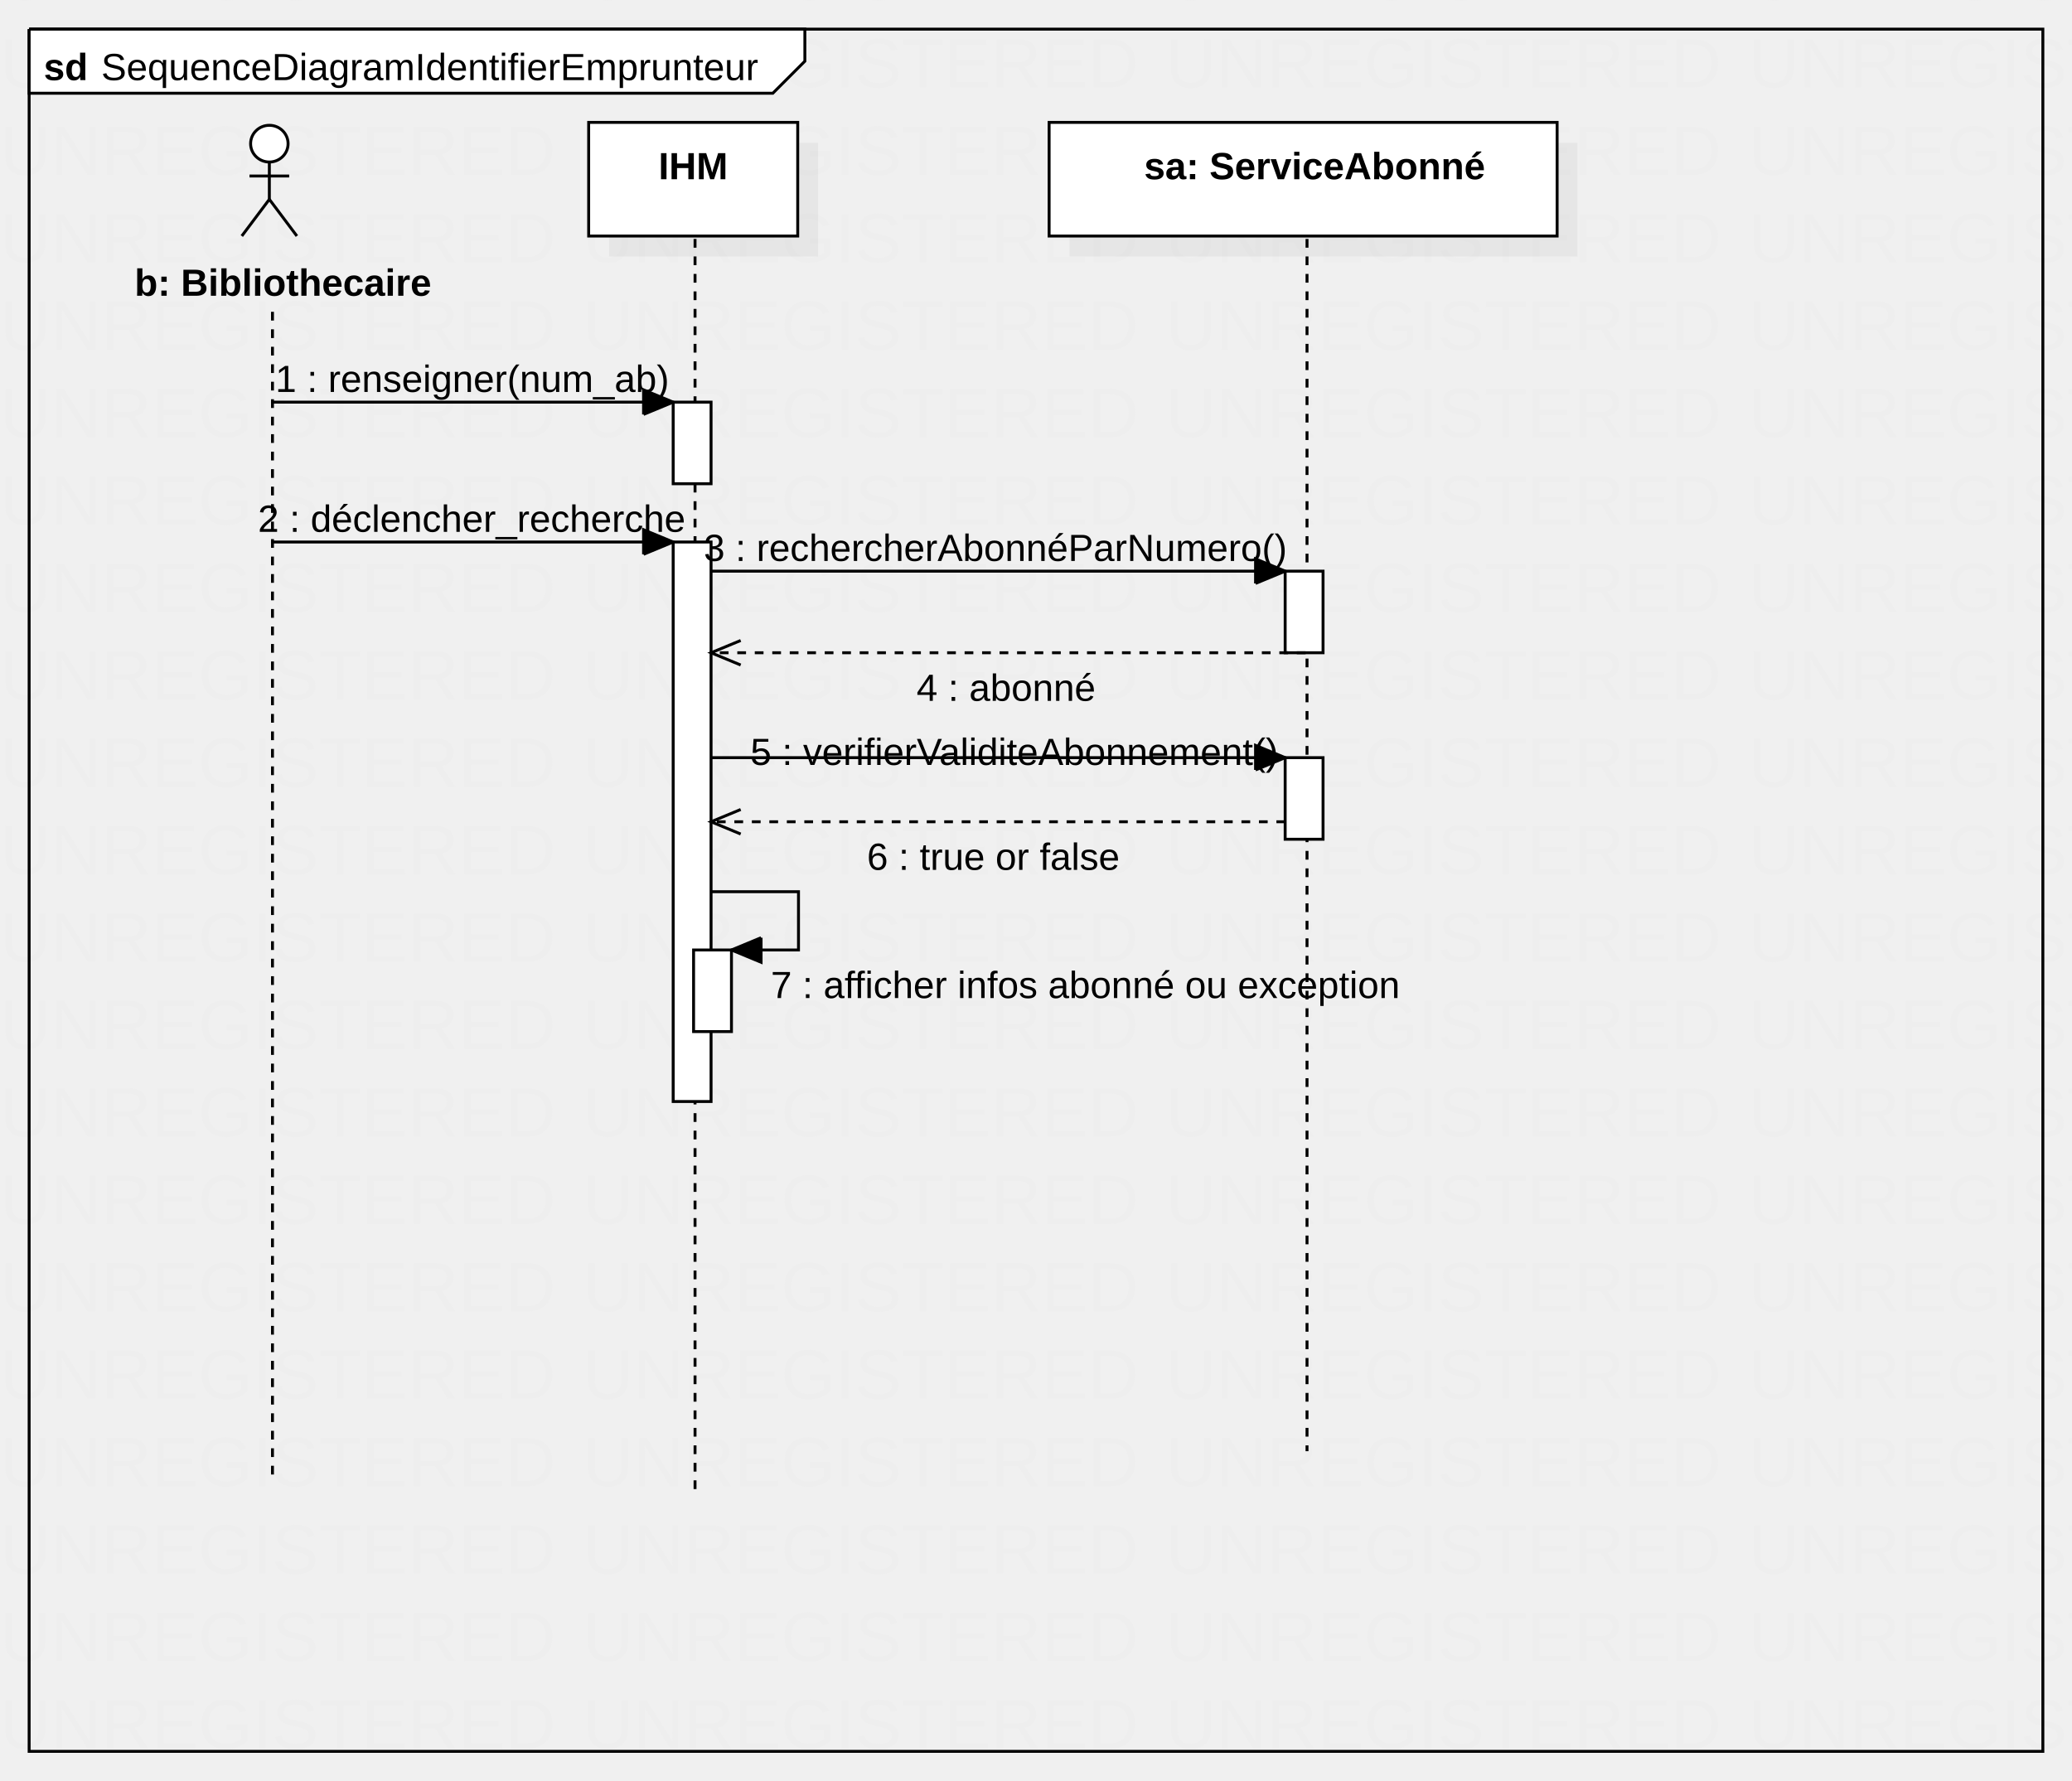
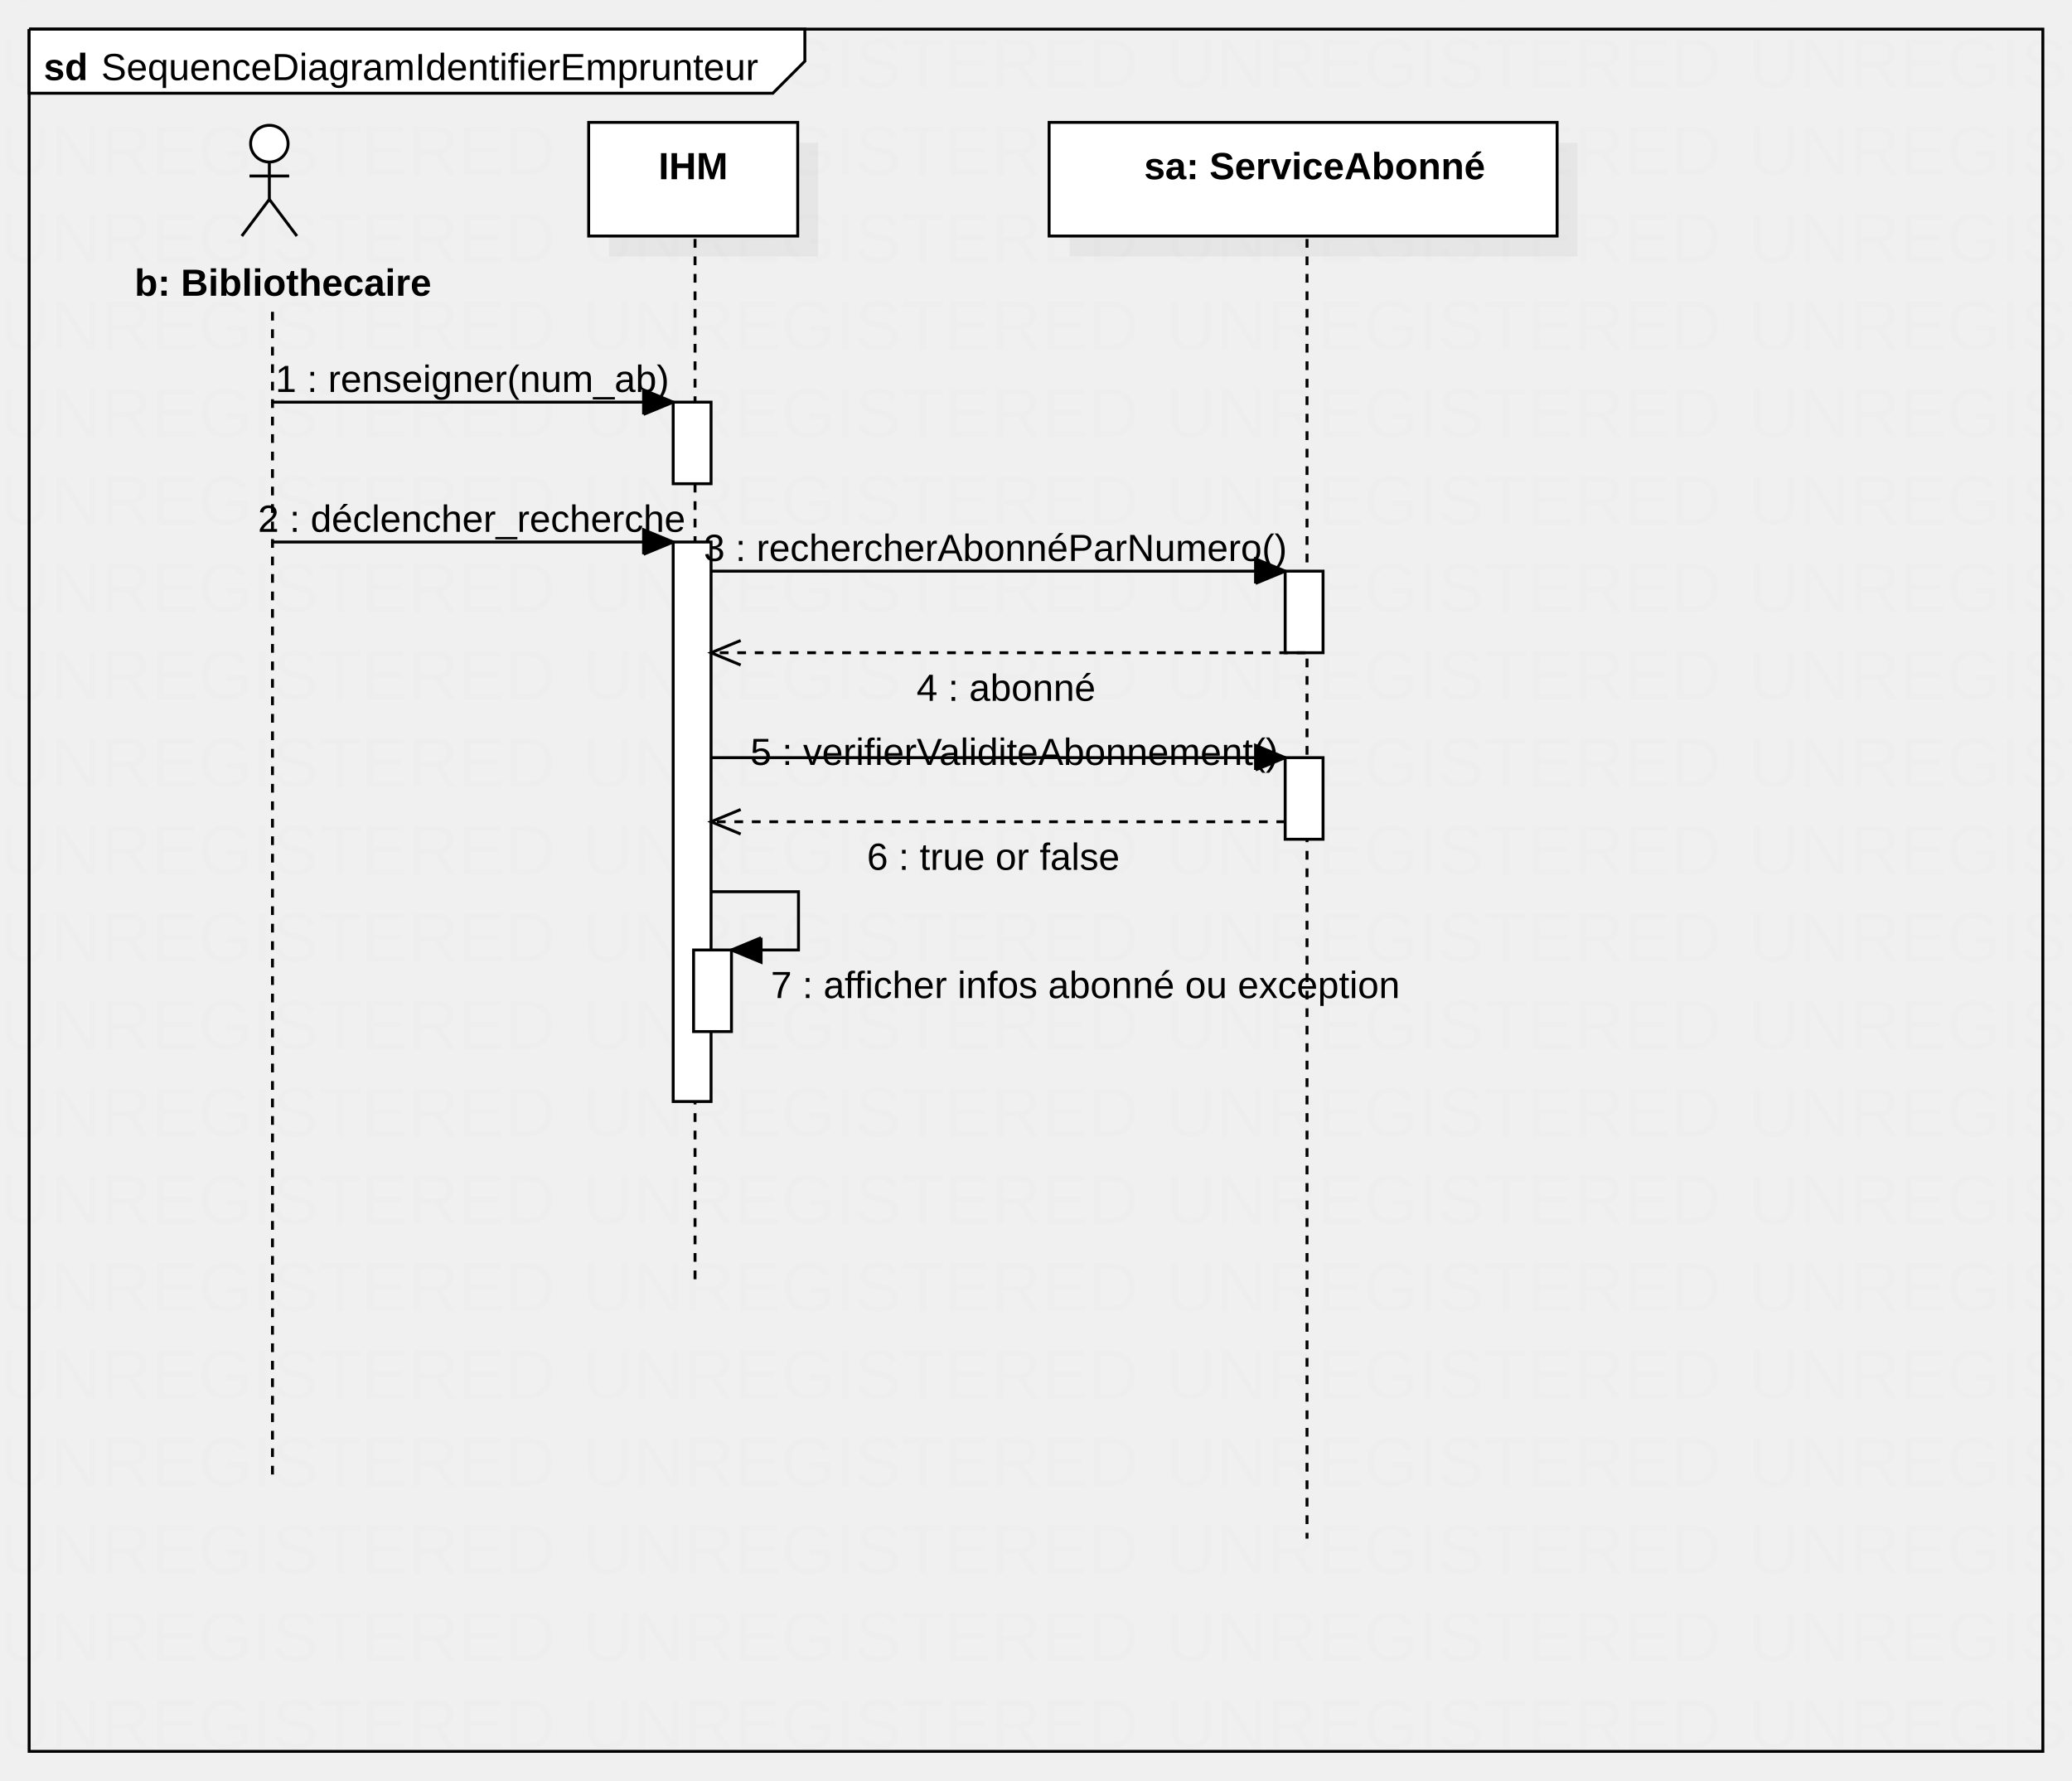
<svg xmlns="http://www.w3.org/2000/svg" version="1.1" width="711" height="611">
  <defs />
  <g>
    <text fill="#eeeeee" stroke="none" font-family="Arial" font-size="24px" font-style="normal" font-weight="normal" text-decoration="none" x="0" y="0">UNREGISTERED</text>
    <text fill="#eeeeee" stroke="none" font-family="Arial" font-size="24px" font-style="normal" font-weight="normal" text-decoration="none" x="0" y="30">UNREGISTERED</text>
    <text fill="#eeeeee" stroke="none" font-family="Arial" font-size="24px" font-style="normal" font-weight="normal" text-decoration="none" x="0" y="60">UNREGISTERED</text>
    <text fill="#eeeeee" stroke="none" font-family="Arial" font-size="24px" font-style="normal" font-weight="normal" text-decoration="none" x="0" y="90">UNREGISTERED</text>
    <text fill="#eeeeee" stroke="none" font-family="Arial" font-size="24px" font-style="normal" font-weight="normal" text-decoration="none" x="0" y="120">UNREGISTERED</text>
    <text fill="#eeeeee" stroke="none" font-family="Arial" font-size="24px" font-style="normal" font-weight="normal" text-decoration="none" x="0" y="150">UNREGISTERED</text>
    <text fill="#eeeeee" stroke="none" font-family="Arial" font-size="24px" font-style="normal" font-weight="normal" text-decoration="none" x="0" y="180">UNREGISTERED</text>
    <text fill="#eeeeee" stroke="none" font-family="Arial" font-size="24px" font-style="normal" font-weight="normal" text-decoration="none" x="0" y="210">UNREGISTERED</text>
    <text fill="#eeeeee" stroke="none" font-family="Arial" font-size="24px" font-style="normal" font-weight="normal" text-decoration="none" x="0" y="240">UNREGISTERED</text>
    <text fill="#eeeeee" stroke="none" font-family="Arial" font-size="24px" font-style="normal" font-weight="normal" text-decoration="none" x="0" y="270">UNREGISTERED</text>
    <text fill="#eeeeee" stroke="none" font-family="Arial" font-size="24px" font-style="normal" font-weight="normal" text-decoration="none" x="0" y="300">UNREGISTERED</text>
    <text fill="#eeeeee" stroke="none" font-family="Arial" font-size="24px" font-style="normal" font-weight="normal" text-decoration="none" x="0" y="330">UNREGISTERED</text>
    <text fill="#eeeeee" stroke="none" font-family="Arial" font-size="24px" font-style="normal" font-weight="normal" text-decoration="none" x="0" y="360">UNREGISTERED</text>
    <text fill="#eeeeee" stroke="none" font-family="Arial" font-size="24px" font-style="normal" font-weight="normal" text-decoration="none" x="0" y="390">UNREGISTERED</text>
    <text fill="#eeeeee" stroke="none" font-family="Arial" font-size="24px" font-style="normal" font-weight="normal" text-decoration="none" x="0" y="420">UNREGISTERED</text>
    <text fill="#eeeeee" stroke="none" font-family="Arial" font-size="24px" font-style="normal" font-weight="normal" text-decoration="none" x="0" y="450">UNREGISTERED</text>
    <text fill="#eeeeee" stroke="none" font-family="Arial" font-size="24px" font-style="normal" font-weight="normal" text-decoration="none" x="0" y="480">UNREGISTERED</text>
    <text fill="#eeeeee" stroke="none" font-family="Arial" font-size="24px" font-style="normal" font-weight="normal" text-decoration="none" x="0" y="510">UNREGISTERED</text>
    <text fill="#eeeeee" stroke="none" font-family="Arial" font-size="24px" font-style="normal" font-weight="normal" text-decoration="none" x="0" y="540">UNREGISTERED</text>
    <text fill="#eeeeee" stroke="none" font-family="Arial" font-size="24px" font-style="normal" font-weight="normal" text-decoration="none" x="0" y="570">UNREGISTERED</text>
    <text fill="#eeeeee" stroke="none" font-family="Arial" font-size="24px" font-style="normal" font-weight="normal" text-decoration="none" x="0" y="600">UNREGISTERED</text>
    <text fill="#eeeeee" stroke="none" font-family="Arial" font-size="24px" font-style="normal" font-weight="normal" text-decoration="none" x="200" y="0">UNREGISTERED</text>
    <text fill="#eeeeee" stroke="none" font-family="Arial" font-size="24px" font-style="normal" font-weight="normal" text-decoration="none" x="200" y="30">UNREGISTERED</text>
    <text fill="#eeeeee" stroke="none" font-family="Arial" font-size="24px" font-style="normal" font-weight="normal" text-decoration="none" x="200" y="60">UNREGISTERED</text>
    <text fill="#eeeeee" stroke="none" font-family="Arial" font-size="24px" font-style="normal" font-weight="normal" text-decoration="none" x="200" y="90">UNREGISTERED</text>
    <text fill="#eeeeee" stroke="none" font-family="Arial" font-size="24px" font-style="normal" font-weight="normal" text-decoration="none" x="200" y="120">UNREGISTERED</text>
    <text fill="#eeeeee" stroke="none" font-family="Arial" font-size="24px" font-style="normal" font-weight="normal" text-decoration="none" x="200" y="150">UNREGISTERED</text>
    <text fill="#eeeeee" stroke="none" font-family="Arial" font-size="24px" font-style="normal" font-weight="normal" text-decoration="none" x="200" y="180">UNREGISTERED</text>
    <text fill="#eeeeee" stroke="none" font-family="Arial" font-size="24px" font-style="normal" font-weight="normal" text-decoration="none" x="200" y="210">UNREGISTERED</text>
    <text fill="#eeeeee" stroke="none" font-family="Arial" font-size="24px" font-style="normal" font-weight="normal" text-decoration="none" x="200" y="240">UNREGISTERED</text>
    <text fill="#eeeeee" stroke="none" font-family="Arial" font-size="24px" font-style="normal" font-weight="normal" text-decoration="none" x="200" y="270">UNREGISTERED</text>
    <text fill="#eeeeee" stroke="none" font-family="Arial" font-size="24px" font-style="normal" font-weight="normal" text-decoration="none" x="200" y="300">UNREGISTERED</text>
    <text fill="#eeeeee" stroke="none" font-family="Arial" font-size="24px" font-style="normal" font-weight="normal" text-decoration="none" x="200" y="330">UNREGISTERED</text>
    <text fill="#eeeeee" stroke="none" font-family="Arial" font-size="24px" font-style="normal" font-weight="normal" text-decoration="none" x="200" y="360">UNREGISTERED</text>
    <text fill="#eeeeee" stroke="none" font-family="Arial" font-size="24px" font-style="normal" font-weight="normal" text-decoration="none" x="200" y="390">UNREGISTERED</text>
    <text fill="#eeeeee" stroke="none" font-family="Arial" font-size="24px" font-style="normal" font-weight="normal" text-decoration="none" x="200" y="420">UNREGISTERED</text>
    <text fill="#eeeeee" stroke="none" font-family="Arial" font-size="24px" font-style="normal" font-weight="normal" text-decoration="none" x="200" y="450">UNREGISTERED</text>
    <text fill="#eeeeee" stroke="none" font-family="Arial" font-size="24px" font-style="normal" font-weight="normal" text-decoration="none" x="200" y="480">UNREGISTERED</text>
    <text fill="#eeeeee" stroke="none" font-family="Arial" font-size="24px" font-style="normal" font-weight="normal" text-decoration="none" x="200" y="510">UNREGISTERED</text>
    <text fill="#eeeeee" stroke="none" font-family="Arial" font-size="24px" font-style="normal" font-weight="normal" text-decoration="none" x="200" y="540">UNREGISTERED</text>
    <text fill="#eeeeee" stroke="none" font-family="Arial" font-size="24px" font-style="normal" font-weight="normal" text-decoration="none" x="200" y="570">UNREGISTERED</text>
    <text fill="#eeeeee" stroke="none" font-family="Arial" font-size="24px" font-style="normal" font-weight="normal" text-decoration="none" x="200" y="600">UNREGISTERED</text>
    <text fill="#eeeeee" stroke="none" font-family="Arial" font-size="24px" font-style="normal" font-weight="normal" text-decoration="none" x="400" y="0">UNREGISTERED</text>
    <text fill="#eeeeee" stroke="none" font-family="Arial" font-size="24px" font-style="normal" font-weight="normal" text-decoration="none" x="400" y="30">UNREGISTERED</text>
    <text fill="#eeeeee" stroke="none" font-family="Arial" font-size="24px" font-style="normal" font-weight="normal" text-decoration="none" x="400" y="60">UNREGISTERED</text>
    <text fill="#eeeeee" stroke="none" font-family="Arial" font-size="24px" font-style="normal" font-weight="normal" text-decoration="none" x="400" y="90">UNREGISTERED</text>
    <text fill="#eeeeee" stroke="none" font-family="Arial" font-size="24px" font-style="normal" font-weight="normal" text-decoration="none" x="400" y="120">UNREGISTERED</text>
    <text fill="#eeeeee" stroke="none" font-family="Arial" font-size="24px" font-style="normal" font-weight="normal" text-decoration="none" x="400" y="150">UNREGISTERED</text>
    <text fill="#eeeeee" stroke="none" font-family="Arial" font-size="24px" font-style="normal" font-weight="normal" text-decoration="none" x="400" y="180">UNREGISTERED</text>
    <text fill="#eeeeee" stroke="none" font-family="Arial" font-size="24px" font-style="normal" font-weight="normal" text-decoration="none" x="400" y="210">UNREGISTERED</text>
    <text fill="#eeeeee" stroke="none" font-family="Arial" font-size="24px" font-style="normal" font-weight="normal" text-decoration="none" x="400" y="240">UNREGISTERED</text>
    <text fill="#eeeeee" stroke="none" font-family="Arial" font-size="24px" font-style="normal" font-weight="normal" text-decoration="none" x="400" y="270">UNREGISTERED</text>
    <text fill="#eeeeee" stroke="none" font-family="Arial" font-size="24px" font-style="normal" font-weight="normal" text-decoration="none" x="400" y="300">UNREGISTERED</text>
    <text fill="#eeeeee" stroke="none" font-family="Arial" font-size="24px" font-style="normal" font-weight="normal" text-decoration="none" x="400" y="330">UNREGISTERED</text>
    <text fill="#eeeeee" stroke="none" font-family="Arial" font-size="24px" font-style="normal" font-weight="normal" text-decoration="none" x="400" y="360">UNREGISTERED</text>
    <text fill="#eeeeee" stroke="none" font-family="Arial" font-size="24px" font-style="normal" font-weight="normal" text-decoration="none" x="400" y="390">UNREGISTERED</text>
    <text fill="#eeeeee" stroke="none" font-family="Arial" font-size="24px" font-style="normal" font-weight="normal" text-decoration="none" x="400" y="420">UNREGISTERED</text>
    <text fill="#eeeeee" stroke="none" font-family="Arial" font-size="24px" font-style="normal" font-weight="normal" text-decoration="none" x="400" y="450">UNREGISTERED</text>
    <text fill="#eeeeee" stroke="none" font-family="Arial" font-size="24px" font-style="normal" font-weight="normal" text-decoration="none" x="400" y="480">UNREGISTERED</text>
    <text fill="#eeeeee" stroke="none" font-family="Arial" font-size="24px" font-style="normal" font-weight="normal" text-decoration="none" x="400" y="510">UNREGISTERED</text>
    <text fill="#eeeeee" stroke="none" font-family="Arial" font-size="24px" font-style="normal" font-weight="normal" text-decoration="none" x="400" y="540">UNREGISTERED</text>
    <text fill="#eeeeee" stroke="none" font-family="Arial" font-size="24px" font-style="normal" font-weight="normal" text-decoration="none" x="400" y="570">UNREGISTERED</text>
    <text fill="#eeeeee" stroke="none" font-family="Arial" font-size="24px" font-style="normal" font-weight="normal" text-decoration="none" x="400" y="600">UNREGISTERED</text>
    <text fill="#eeeeee" stroke="none" font-family="Arial" font-size="24px" font-style="normal" font-weight="normal" text-decoration="none" x="600" y="0">UNREGISTERED</text>
    <text fill="#eeeeee" stroke="none" font-family="Arial" font-size="24px" font-style="normal" font-weight="normal" text-decoration="none" x="600" y="30">UNREGISTERED</text>
    <text fill="#eeeeee" stroke="none" font-family="Arial" font-size="24px" font-style="normal" font-weight="normal" text-decoration="none" x="600" y="60">UNREGISTERED</text>
    <text fill="#eeeeee" stroke="none" font-family="Arial" font-size="24px" font-style="normal" font-weight="normal" text-decoration="none" x="600" y="90">UNREGISTERED</text>
    <text fill="#eeeeee" stroke="none" font-family="Arial" font-size="24px" font-style="normal" font-weight="normal" text-decoration="none" x="600" y="120">UNREGISTERED</text>
    <text fill="#eeeeee" stroke="none" font-family="Arial" font-size="24px" font-style="normal" font-weight="normal" text-decoration="none" x="600" y="150">UNREGISTERED</text>
    <text fill="#eeeeee" stroke="none" font-family="Arial" font-size="24px" font-style="normal" font-weight="normal" text-decoration="none" x="600" y="180">UNREGISTERED</text>
    <text fill="#eeeeee" stroke="none" font-family="Arial" font-size="24px" font-style="normal" font-weight="normal" text-decoration="none" x="600" y="210">UNREGISTERED</text>
    <text fill="#eeeeee" stroke="none" font-family="Arial" font-size="24px" font-style="normal" font-weight="normal" text-decoration="none" x="600" y="240">UNREGISTERED</text>
    <text fill="#eeeeee" stroke="none" font-family="Arial" font-size="24px" font-style="normal" font-weight="normal" text-decoration="none" x="600" y="270">UNREGISTERED</text>
    <text fill="#eeeeee" stroke="none" font-family="Arial" font-size="24px" font-style="normal" font-weight="normal" text-decoration="none" x="600" y="300">UNREGISTERED</text>
    <text fill="#eeeeee" stroke="none" font-family="Arial" font-size="24px" font-style="normal" font-weight="normal" text-decoration="none" x="600" y="330">UNREGISTERED</text>
    <text fill="#eeeeee" stroke="none" font-family="Arial" font-size="24px" font-style="normal" font-weight="normal" text-decoration="none" x="600" y="360">UNREGISTERED</text>
    <text fill="#eeeeee" stroke="none" font-family="Arial" font-size="24px" font-style="normal" font-weight="normal" text-decoration="none" x="600" y="390">UNREGISTERED</text>
    <text fill="#eeeeee" stroke="none" font-family="Arial" font-size="24px" font-style="normal" font-weight="normal" text-decoration="none" x="600" y="420">UNREGISTERED</text>
    <text fill="#eeeeee" stroke="none" font-family="Arial" font-size="24px" font-style="normal" font-weight="normal" text-decoration="none" x="600" y="450">UNREGISTERED</text>
    <text fill="#eeeeee" stroke="none" font-family="Arial" font-size="24px" font-style="normal" font-weight="normal" text-decoration="none" x="600" y="480">UNREGISTERED</text>
    <text fill="#eeeeee" stroke="none" font-family="Arial" font-size="24px" font-style="normal" font-weight="normal" text-decoration="none" x="600" y="510">UNREGISTERED</text>
    <text fill="#eeeeee" stroke="none" font-family="Arial" font-size="24px" font-style="normal" font-weight="normal" text-decoration="none" x="600" y="540">UNREGISTERED</text>
    <text fill="#eeeeee" stroke="none" font-family="Arial" font-size="24px" font-style="normal" font-weight="normal" text-decoration="none" x="600" y="570">UNREGISTERED</text>
    <text fill="#eeeeee" stroke="none" font-family="Arial" font-size="24px" font-style="normal" font-weight="normal" text-decoration="none" x="600" y="600">UNREGISTERED</text>
    <g transform="translate(2,2) scale(1,1)">
      <path fill="none" stroke="#000000" d="M 8 8 L 699 8 L 699 599 L 8 599 L 8 8" stroke-miterlimit="10" />
    </g>
    <g transform="translate(2,2) scale(1,1)">
      <path fill="#ffffff" stroke="none" d="M 8 8 L 8 30 L 263.186 30 L 274.186 19 L 274.186 8 L 8 8" />
    </g>
    <g transform="translate(2,2) scale(1,1)">
      <path fill="none" stroke="#000000" d="M 8 8 L 8 30 L 263.186 30 L 274.186 19 L 274.186 8 L 8 8 L 8 8" stroke-miterlimit="10" />
    </g>
    <g transform="translate(2,2) scale(1,1)">
      <g>
        <path fill="none" stroke="none" />
        <text fill="#000000" stroke="none" font-family="Arial" font-size="13px" font-style="normal" font-weight="normal" text-decoration="none" x="32.73" y="25.5">SequenceDiagramIdentifierEmprunteur</text>
      </g>
    </g>
    <g transform="translate(2,2) scale(1,1)">
      <g>
        <path fill="none" stroke="none" />
        <text fill="#000000" stroke="none" font-family="Arial" font-size="13px" font-style="normal" font-weight="bold" text-decoration="none" x="13" y="25.5">sd</text>
      </g>
    </g>
    <g transform="translate(2,2) scale(1,1)">
      <path fill="#ffffff" stroke="none" d="M 83.995 47.3 C 83.995 43.821 86.873 41 90.424 41 C 93.975 41 96.853 43.821 96.853 47.3 C 96.853 50.779 93.975 53.6 90.424 53.6 C 86.873 53.6 83.995 50.779 83.995 47.3 Z" />
    </g>
    <g transform="translate(2,2) scale(1,1)">
      <path fill="none" stroke="#000000" d="M 83.995 47.3 C 83.995 43.821 86.873 41 90.424 41 C 93.975 41 96.853 43.821 96.853 47.3 C 96.853 50.779 93.975 53.6 90.424 53.6 C 86.873 53.6 83.995 50.779 83.995 47.3 Z" stroke-miterlimit="10" />
    </g>
    <g transform="translate(2,2) scale(1,1)">
      <path fill="none" stroke="#000000" d="M 90.424 53.6 L 90.424 66.4" stroke-miterlimit="10" />
    </g>
    <g transform="translate(2,2) scale(1,1)">
      <path fill="none" stroke="#000000" d="M 83.617 58.4 L 97.231 58.4" stroke-miterlimit="10" />
    </g>
    <g transform="translate(2,2) scale(1,1)">
      <path fill="none" stroke="#000000" d="M 90.424 66.4 L 80.97 79" stroke-miterlimit="10" />
    </g>
    <g transform="translate(2,2) scale(1,1)">
      <path fill="none" stroke="#000000" d="M 90.424 66.4 L 99.879 79" stroke-miterlimit="10" />
    </g>
    <g transform="translate(2,2) scale(1,1)">
      <g>
        <path fill="none" stroke="none" />
        <text fill="#000000" stroke="none" font-family="Arial" font-size="13px" font-style="normal" font-weight="bold" text-decoration="none" x="44.175" y="99.5">b: Bibliothecaire</text>
      </g>
    </g>
    <g transform="translate(2,2) scale(1,1)">
      <path fill="none" stroke="#000000" d="M 91.5 105 L 91.5 504" stroke-miterlimit="10" stroke-dasharray="3" />
    </g>
    <g transform="translate(2,2) scale(1,1)">
      <rect fill="#C0C0C0" stroke="none" x="207" y="47" width="71.736" height="39" opacity="0.2" />
    </g>
    <g transform="translate(2,2) scale(1,1)">
      <rect fill="#ffffff" stroke="none" x="200" y="40" width="71.736" height="39" />
    </g>
    <g transform="translate(2,2) scale(1,1)">
      <path fill="none" stroke="#000000" d="M 200 40 L 271.736 40 L 271.736 79 L 200 79 L 200 40 Z Z" stroke-miterlimit="10" />
    </g>
    <g transform="translate(2,2) scale(1,1)">
      <g>
        <path fill="none" stroke="none" />
        <text fill="#000000" stroke="none" font-family="Arial" font-size="13px" font-style="normal" font-weight="bold" text-decoration="none" x="223.954" y="59.5">IHM</text>
      </g>
    </g>
    <g transform="translate(2,2) scale(1,1)">
-       <path fill="none" stroke="#000000" d="M 236.5 80 L 236.5 512" stroke-miterlimit="10" stroke-dasharray="3" />
+       <path fill="none" stroke="#000000" d="M 236.5 80 L 236.5 440" stroke-miterlimit="10" stroke-dasharray="3" />
    </g>
    <g transform="translate(2,2) scale(1,1)">
      <rect fill="#C0C0C0" stroke="none" x="365" y="47" width="174.321" height="39" opacity="0.2" />
    </g>
    <g transform="translate(2,2) scale(1,1)">
      <rect fill="#ffffff" stroke="none" x="358" y="40" width="174.321" height="39" />
    </g>
    <g transform="translate(2,2) scale(1,1)">
      <path fill="none" stroke="#000000" d="M 358 40 L 532.321 40 L 532.321 79 L 358 79 L 358 40 Z Z" stroke-miterlimit="10" />
    </g>
    <g transform="translate(2,2) scale(1,1)">
      <g>
        <path fill="none" stroke="none" />
        <text fill="#000000" stroke="none" font-family="Arial" font-size="13px" font-style="normal" font-weight="bold" text-decoration="none" x="390.599" y="59.5">sa: ServiceAbonné</text>
      </g>
    </g>
    <g transform="translate(2,2) scale(1,1)">
-       <path fill="none" stroke="#000000" d="M 446.5 80 L 446.5 496" stroke-miterlimit="10" stroke-dasharray="3" />
+       <path fill="none" stroke="#000000" d="M 446.5 80 L 446.5 526" stroke-miterlimit="10" stroke-dasharray="3" />
    </g>
    <g transform="translate(2,2) scale(1,1)">
      <path fill="none" stroke="#000000" d="M 91 136 L 229 136" stroke-miterlimit="10" />
    </g>
    <g transform="translate(2,2) scale(1,1)">
      <path fill="#000000" stroke="none" d="M 218.837 140.21 L 229 136 L 218.837 131.79" />
    </g>
    <g transform="translate(2,2) scale(1,1)">
      <path fill="none" stroke="#000000" d="M 218.837 140.21 L 229 136 L 218.837 131.79 L 218.837 140.21" stroke-miterlimit="10" />
    </g>
    <g transform="translate(2,2) scale(1,1)">
      <g>
        <path fill="none" stroke="none" />
        <text fill="#000000" stroke="none" font-family="Arial" font-size="13px" font-style="normal" font-weight="normal" text-decoration="none" x="92.5" y="132.5">1 : renseigner(num_ab)</text>
      </g>
    </g>
    <g transform="translate(2,2) scale(1,1)">
      <rect fill="#ffffff" stroke="none" x="229" y="136" width="13" height="28" />
    </g>
    <g transform="translate(2,2) scale(1,1)">
      <path fill="none" stroke="#000000" d="M 229 136 L 242 136 L 242 164 L 229 164 L 229 136 Z Z" stroke-miterlimit="10" />
    </g>
    <g transform="translate(2,2) scale(1,1)">
      <path fill="none" stroke="#000000" d="M 91 184 L 229 184" stroke-miterlimit="10" />
    </g>
    <g transform="translate(2,2) scale(1,1)">
      <path fill="#000000" stroke="none" d="M 218.837 188.21 L 229 184 L 218.837 179.79" />
    </g>
    <g transform="translate(2,2) scale(1,1)">
      <path fill="none" stroke="#000000" d="M 218.837 188.21 L 229 184 L 218.837 179.79 L 218.837 188.21" stroke-miterlimit="10" />
    </g>
    <g transform="translate(2,2) scale(1,1)">
      <g>
        <path fill="none" stroke="none" />
        <text fill="#000000" stroke="none" font-family="Arial" font-size="13px" font-style="normal" font-weight="normal" text-decoration="none" x="86.5" y="180.5">2 : déclencher_recherche</text>
      </g>
    </g>
    <g transform="translate(2,2) scale(1,1)">
      <rect fill="#ffffff" stroke="none" x="229" y="184" width="13" height="192" />
    </g>
    <g transform="translate(2,2) scale(1,1)">
      <path fill="none" stroke="#000000" d="M 229 184 L 242 184 L 242 376 L 229 376 L 229 184 Z Z" stroke-miterlimit="10" />
    </g>
    <g transform="translate(2,2) scale(1,1)">
      <path fill="none" stroke="#000000" d="M 242 194 L 439 194" stroke-miterlimit="10" />
    </g>
    <g transform="translate(2,2) scale(1,1)">
      <path fill="#000000" stroke="none" d="M 428.837 198.21 L 439 194 L 428.837 189.79" />
    </g>
    <g transform="translate(2,2) scale(1,1)">
      <path fill="none" stroke="#000000" d="M 428.837 198.21 L 439 194 L 428.837 189.79 L 428.837 198.21" stroke-miterlimit="10" />
    </g>
    <g transform="translate(2,2) scale(1,1)">
      <g>
        <path fill="none" stroke="none" />
        <text fill="#000000" stroke="none" font-family="Arial" font-size="13px" font-style="normal" font-weight="normal" text-decoration="none" x="239.5" y="190.5">3 : rechercherAbonnéParNumero()</text>
      </g>
    </g>
    <g transform="translate(2,2) scale(1,1)">
      <rect fill="#ffffff" stroke="none" x="439" y="194" width="13" height="28" />
    </g>
    <g transform="translate(2,2) scale(1,1)">
      <path fill="none" stroke="#000000" d="M 439 194 L 452 194 L 452 222 L 439 222 L 439 194 Z Z" stroke-miterlimit="10" />
    </g>
    <g transform="translate(2,2) scale(1,1)">
      <path fill="none" stroke="#000000" d="M 446 222 L 242 222" stroke-miterlimit="10" stroke-dasharray="3" />
    </g>
    <g transform="translate(2,2) scale(1,1)">
      <path fill="none" stroke="#000000" d="M 252.163 217.79 L 242 222 L 252.163 226.21" stroke-miterlimit="10" />
    </g>
    <g transform="translate(2,2) scale(1,1)">
      <g>
        <path fill="none" stroke="none" />
        <text fill="#000000" stroke="none" font-family="Arial" font-size="13px" font-style="normal" font-weight="normal" text-decoration="none" x="312.5" y="238.5">4 : abonné</text>
      </g>
    </g>
    <g transform="translate(2,2) scale(1,1)">
      <path fill="none" stroke="#000000" d="M 242 258 L 439 258" stroke-miterlimit="10" />
    </g>
    <g transform="translate(2,2) scale(1,1)">
      <path fill="#000000" stroke="none" d="M 428.837 262.21 L 439 258 L 428.837 253.79" />
    </g>
    <g transform="translate(2,2) scale(1,1)">
      <path fill="none" stroke="#000000" d="M 428.837 262.21 L 439 258 L 428.837 253.79 L 428.837 262.21" stroke-miterlimit="10" />
    </g>
    <g transform="translate(2,2) scale(1,1)">
      <g>
        <path fill="none" stroke="none" />
        <text fill="#000000" stroke="none" font-family="Arial" font-size="13px" font-style="normal" font-weight="normal" text-decoration="none" x="255.5" y="260.5">5 : verifierValiditeAbonnement()</text>
      </g>
    </g>
    <g transform="translate(2,2) scale(1,1)">
      <rect fill="#ffffff" stroke="none" x="439" y="258" width="13" height="28" />
    </g>
    <g transform="translate(2,2) scale(1,1)">
      <path fill="none" stroke="#000000" d="M 439 258 L 452 258 L 452 286 L 439 286 L 439 258 Z Z" stroke-miterlimit="10" />
    </g>
    <g transform="translate(2,2) scale(1,1)">
      <path fill="none" stroke="#000000" d="M 439 280 L 242 280" stroke-miterlimit="10" stroke-dasharray="3" />
    </g>
    <g transform="translate(2,2) scale(1,1)">
      <path fill="none" stroke="#000000" d="M 252.163 275.79 L 242 280 L 252.163 284.21" stroke-miterlimit="10" />
    </g>
    <g transform="translate(2,2) scale(1,1)">
      <g>
        <path fill="none" stroke="none" />
        <text fill="#000000" stroke="none" font-family="Arial" font-size="13px" font-style="normal" font-weight="normal" text-decoration="none" x="295.5" y="296.5">6 : true or false</text>
      </g>
    </g>
    <g transform="translate(2,2) scale(1,1)">
      <path fill="none" stroke="#000000" d="M 242 304 L 272 304 L 272 324 L 249 324" stroke-miterlimit="10" />
    </g>
    <g transform="translate(2,2) scale(1,1)">
      <path fill="#000000" stroke="none" d="M 259.163 319.79 L 249 324 L 259.163 328.21" />
    </g>
    <g transform="translate(2,2) scale(1,1)">
      <path fill="none" stroke="#000000" d="M 259.163 319.79 L 249 324 L 259.163 328.21 L 259.163 319.79" stroke-miterlimit="10" />
    </g>
    <g transform="translate(2,2) scale(1,1)">
      <g>
        <path fill="none" stroke="none" />
        <text fill="#000000" stroke="none" font-family="Arial" font-size="13px" font-style="normal" font-weight="normal" text-decoration="none" x="262.5" y="340.5">7 : afficher infos abonné ou exception</text>
      </g>
    </g>
    <g transform="translate(2,2) scale(1,1)">
      <rect fill="#ffffff" stroke="none" x="236" y="324" width="13" height="28" />
    </g>
    <g transform="translate(2,2) scale(1,1)">
      <path fill="none" stroke="#000000" d="M 236 324 L 249 324 L 249 352 L 236 352 L 236 324 Z Z" stroke-miterlimit="10" />
    </g>
  </g>
</svg>
